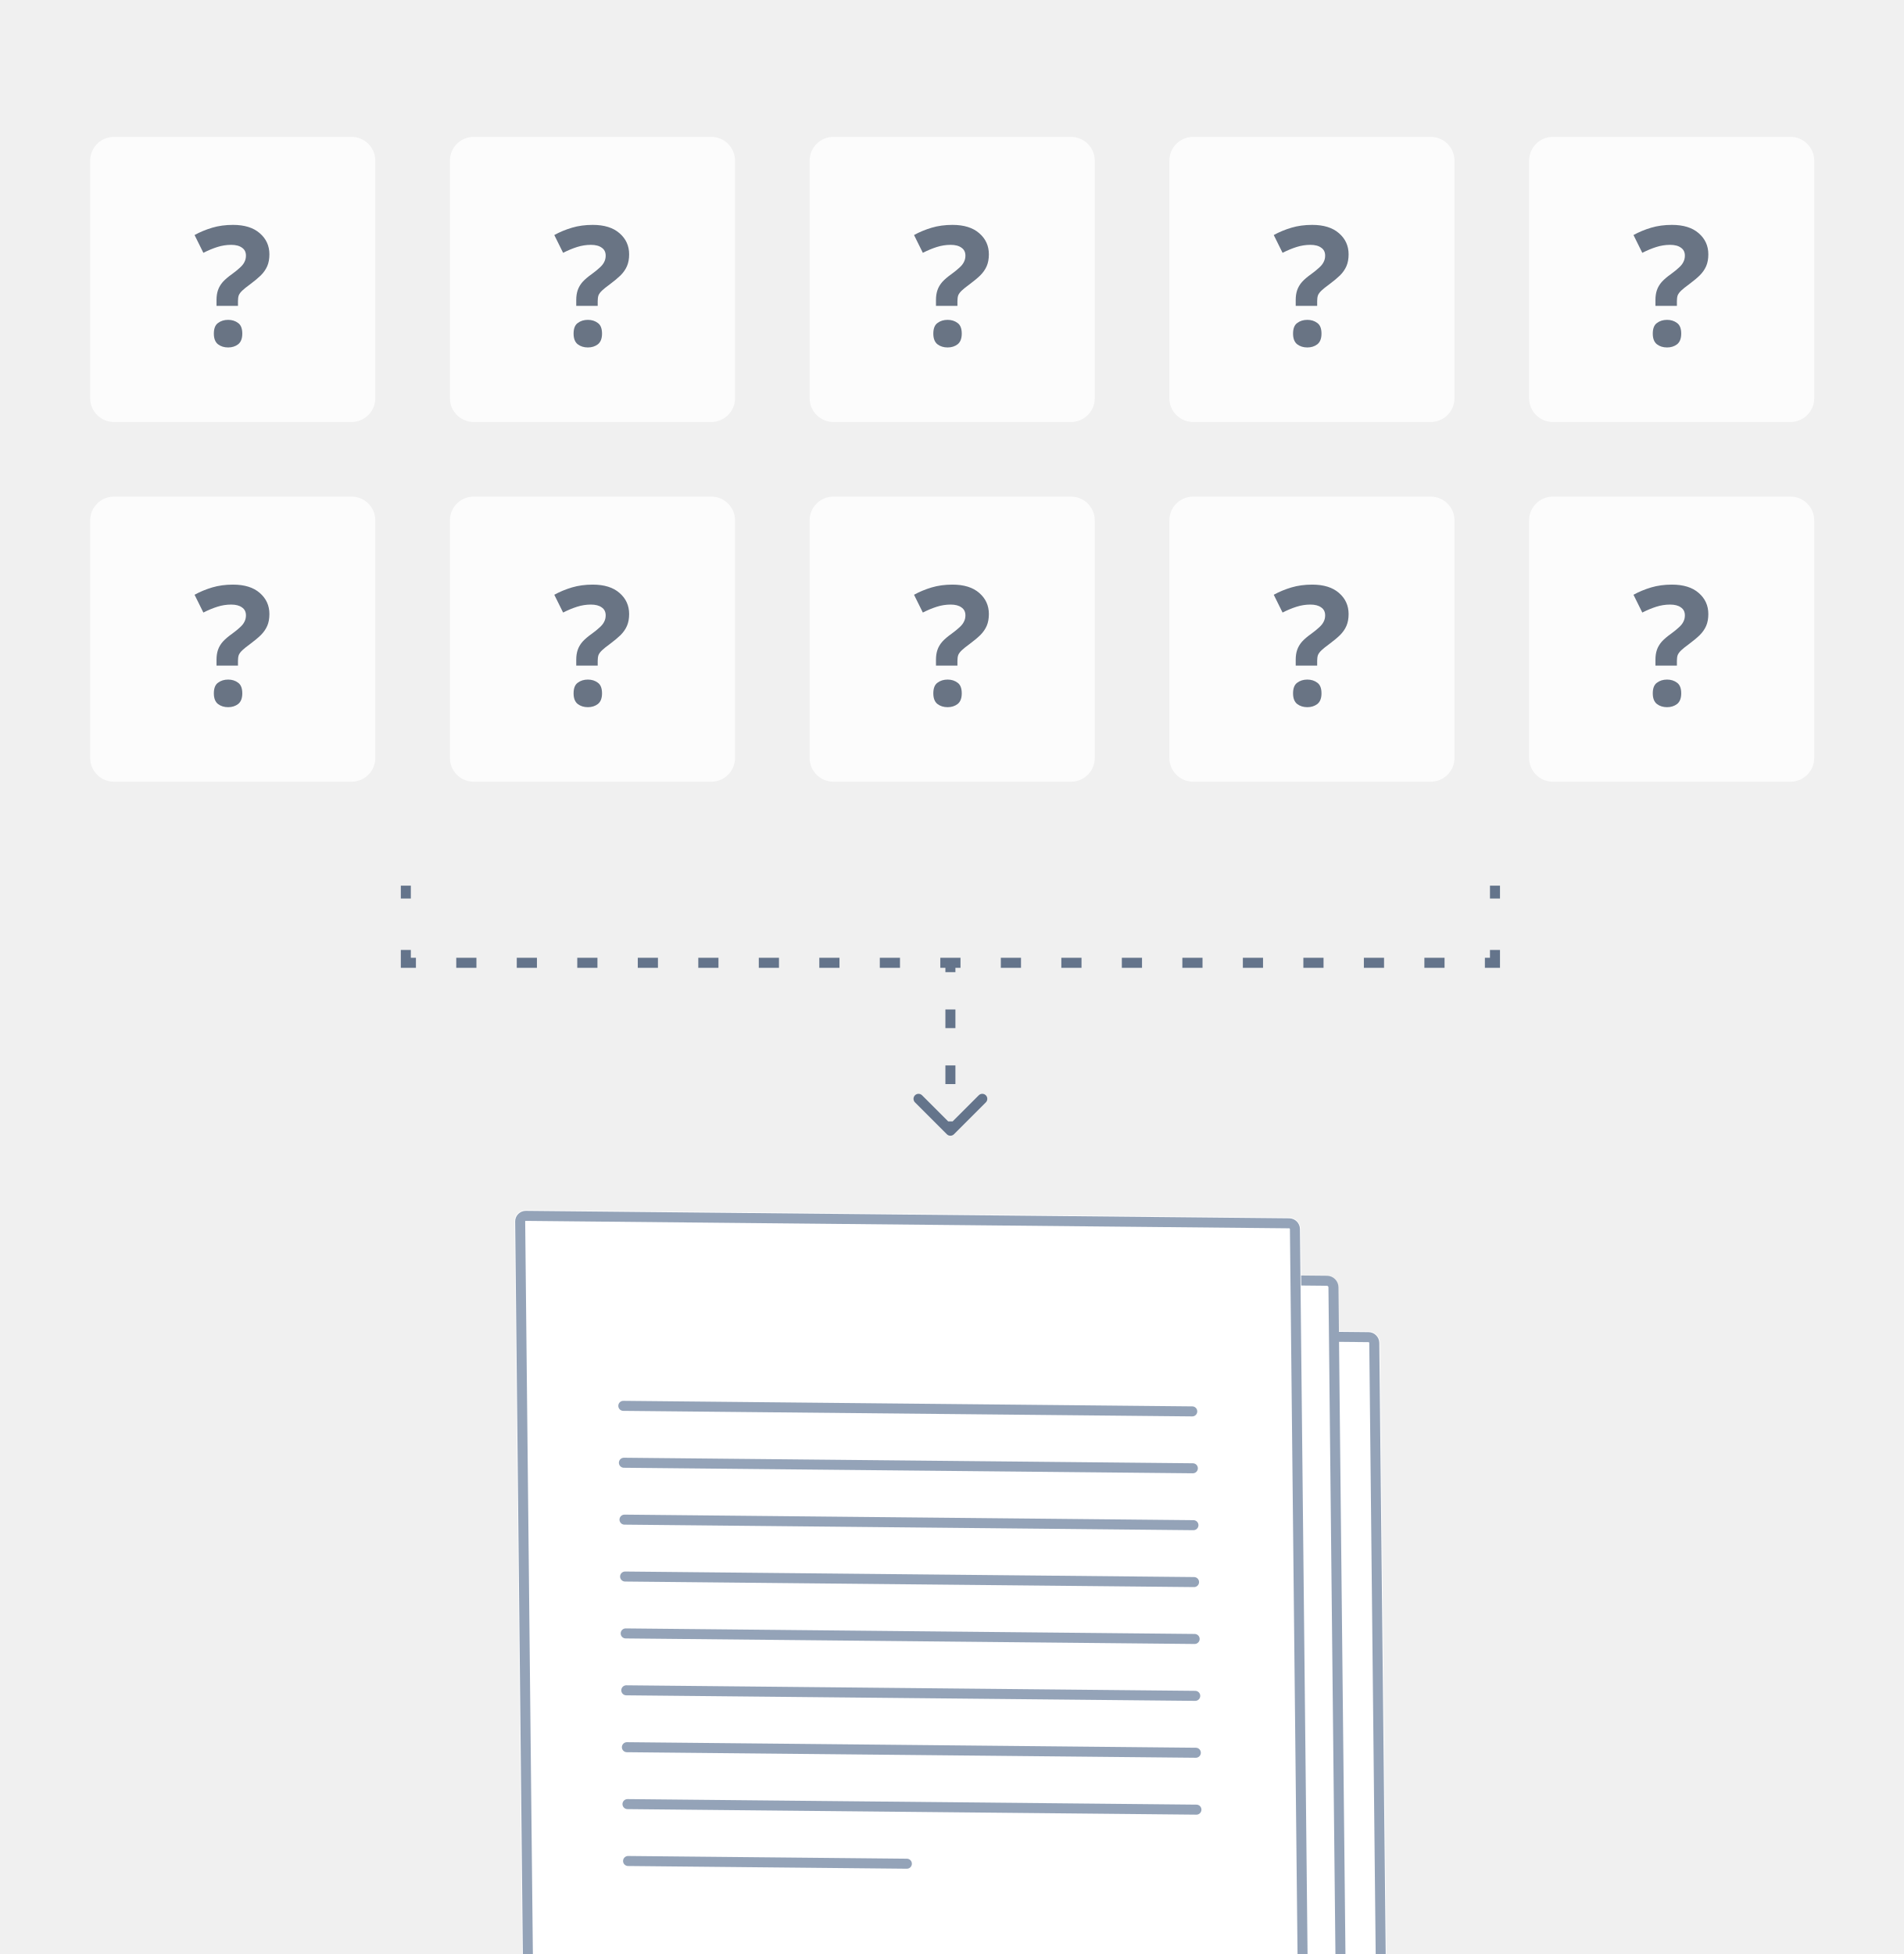
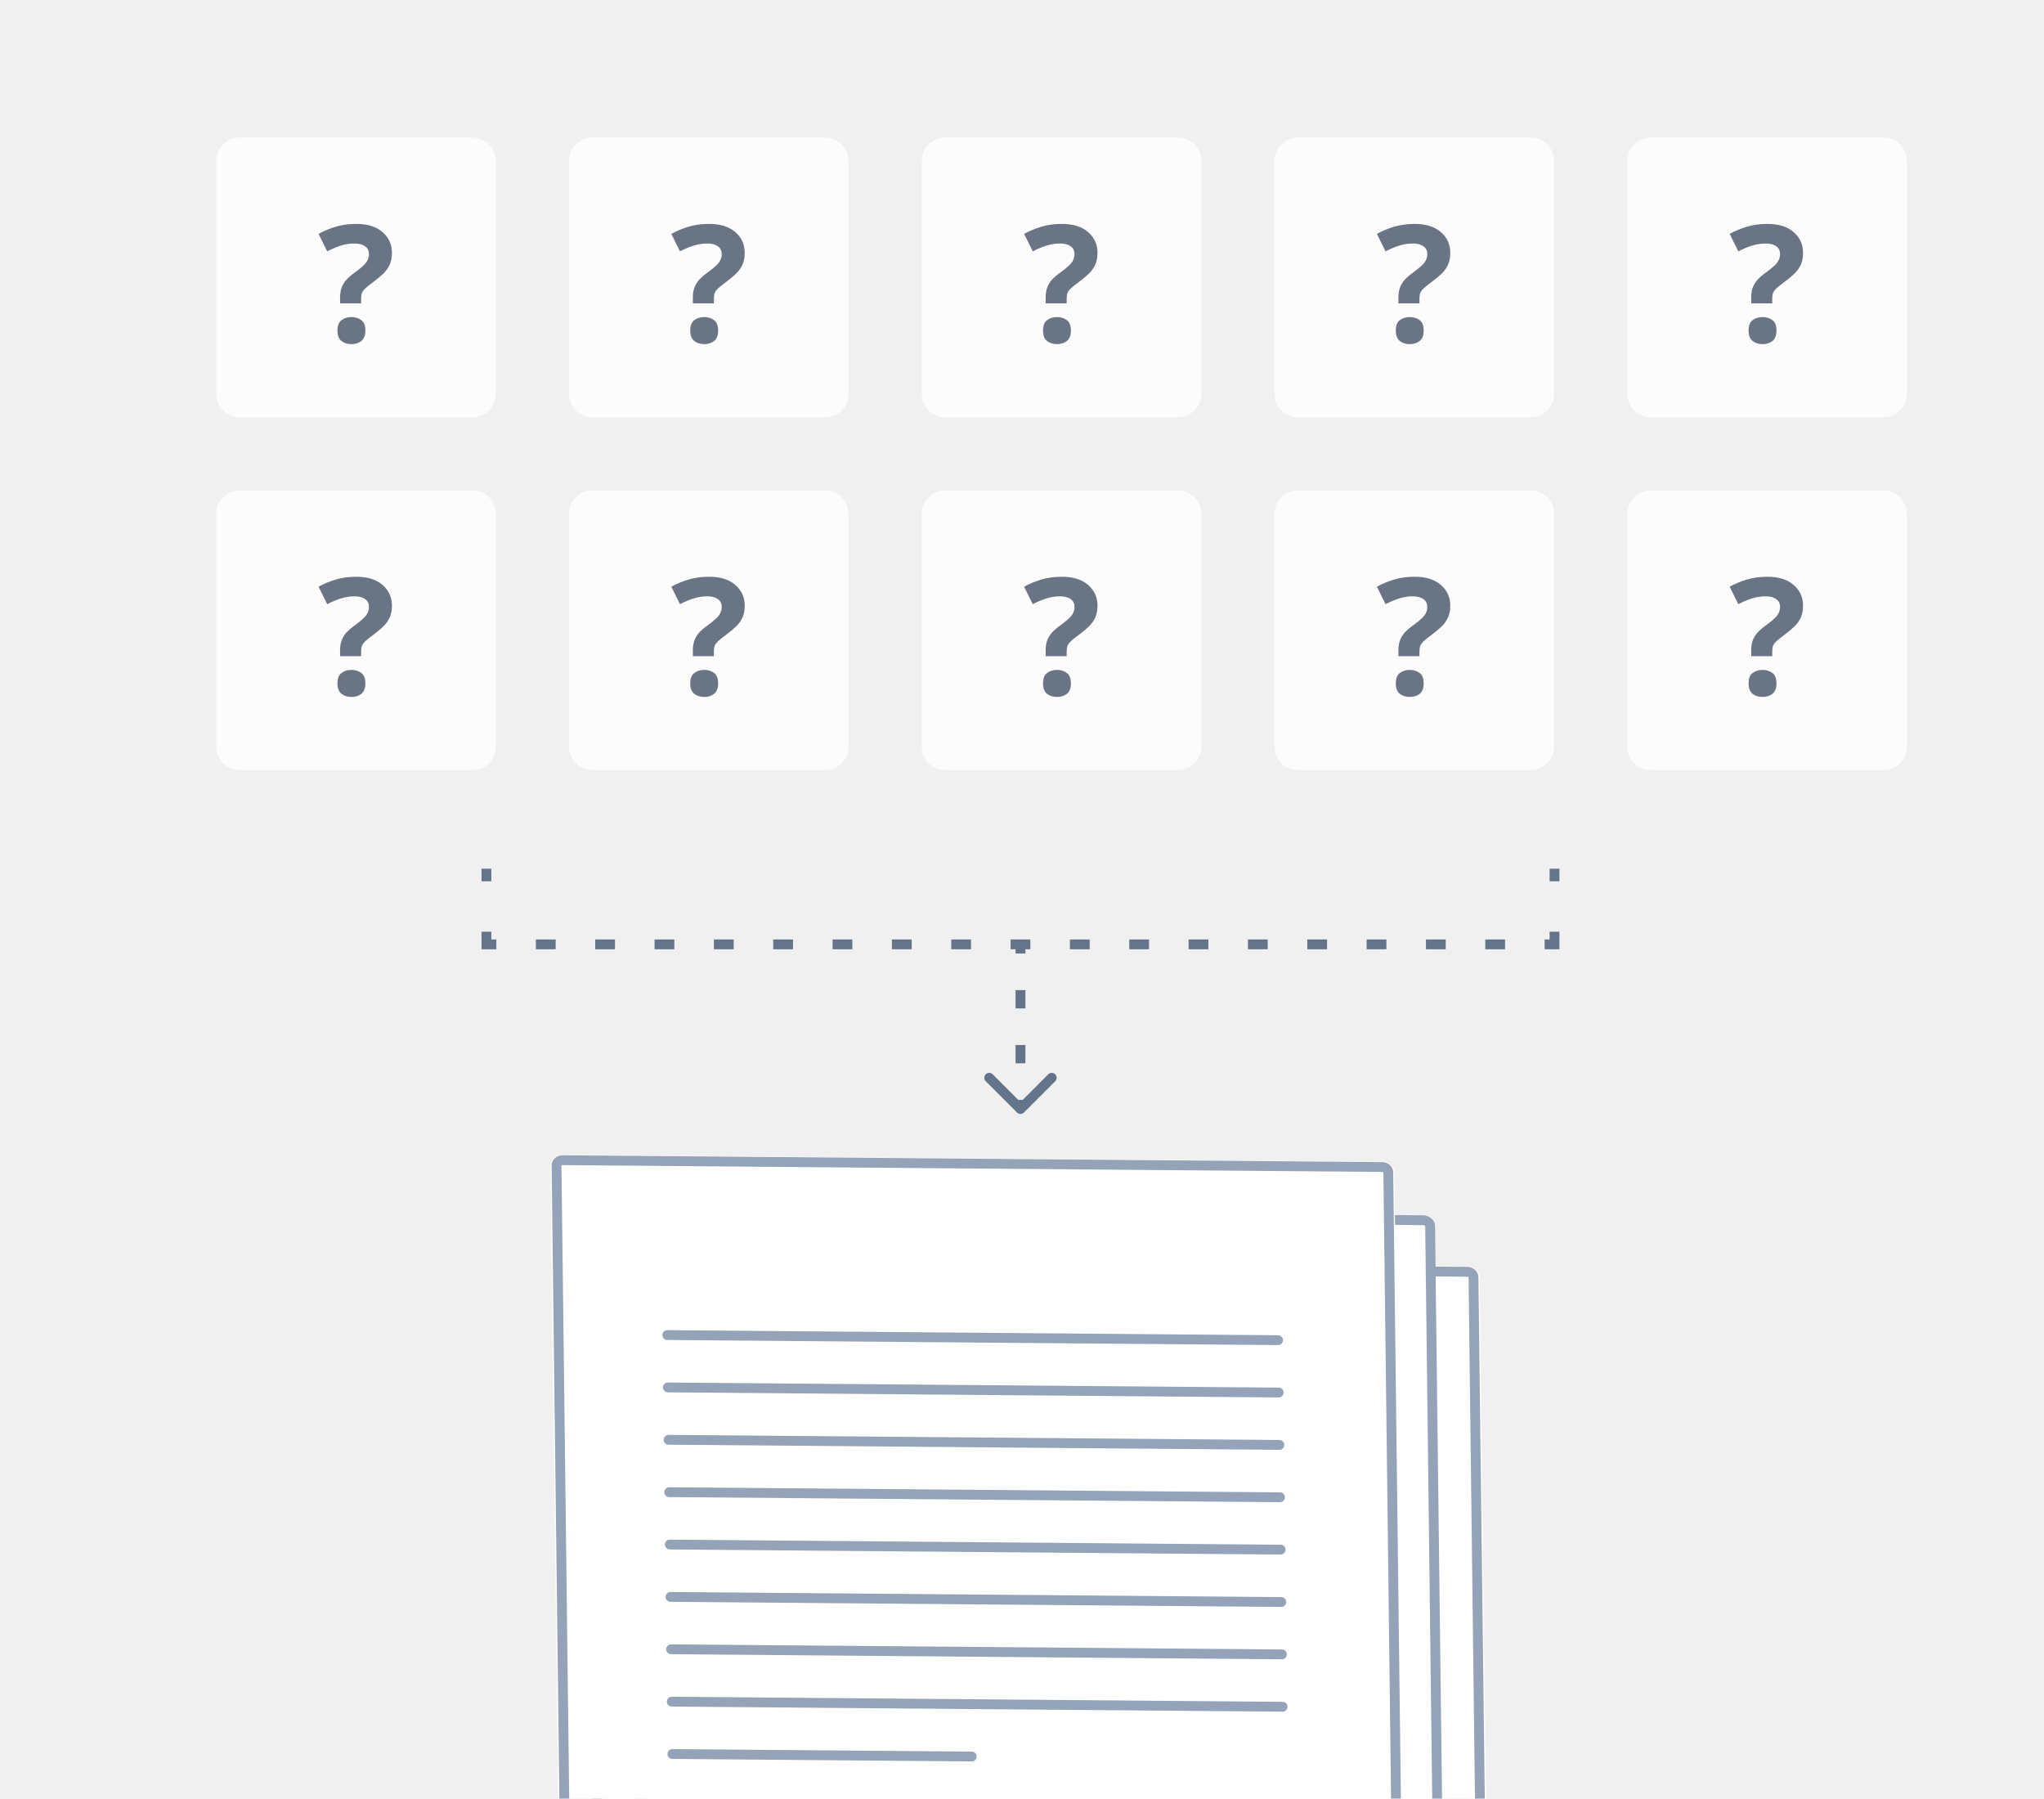
- <svg xmlns="http://www.w3.org/2000/svg" width="380" height="390" viewBox="0 0 380 390" fill="none">
-   <g clip-path="url(#clip0_331_10683)">
-     <path d="M273.123 265.735L119.713 264.241C118.45 264.229 117.437 265.243 117.45 266.506L119.49 460.965C119.503 462.228 120.538 463.262 121.8 463.274L275.211 464.769C276.474 464.781 277.487 463.767 277.473 462.504L275.434 268.044C275.421 266.782 274.386 265.748 273.123 265.735Z" fill="white" />
-     <path d="M273.135 266.878L119.725 265.384C119.093 265.378 118.587 265.885 118.594 266.516L120.633 460.977C120.64 461.608 121.157 462.125 121.788 462.131L275.198 463.625C275.83 463.631 276.336 463.124 276.33 462.493L274.29 268.032C274.284 267.401 273.766 266.884 273.135 266.878Z" stroke="#94A3B8" stroke-width="2" />
-     <path d="M111.43 254.137L264.841 255.631C265.551 255.638 266.133 256.22 266.141 256.931L268.18 451.39C268.188 452.101 267.618 452.671 266.907 452.665L113.497 451.17C112.786 451.163 112.204 450.582 112.197 449.871L110.157 255.411C110.15 254.701 110.72 254.13 111.43 254.137Z" fill="white" stroke="#94A3B8" stroke-width="2" />
-     <path d="M257.295 243.024L104.932 241.54C103.678 241.528 102.672 242.535 102.685 243.789L104.711 436.921C104.724 438.175 105.751 439.202 107.005 439.214L259.368 440.698C260.622 440.711 261.628 439.704 261.615 438.449L259.59 245.317C259.576 244.063 258.549 243.036 257.295 243.024Z" fill="white" />
-     <path d="M124.405 280.595L237.959 281.701" stroke="#94A3B8" stroke-width="2" stroke-linecap="round" />
-     <path d="M124.523 291.95L238.078 293.056" stroke="#94A3B8" stroke-width="2" stroke-linecap="round" />
-     <path d="M124.643 303.305L238.197 304.411" stroke="#94A3B8" stroke-width="2" stroke-linecap="round" />
-     <path d="M124.762 314.661L238.316 315.768" stroke="#94A3B8" stroke-width="2" stroke-linecap="round" />
-     <path d="M124.881 326.016L238.435 327.122" stroke="#94A3B8" stroke-width="2" stroke-linecap="round" />
-     <path d="M125 337.371L238.554 338.477" stroke="#94A3B8" stroke-width="2" stroke-linecap="round" />
-     <path d="M125.12 348.726L238.674 349.832" stroke="#94A3B8" stroke-width="2" stroke-linecap="round" />
-     <path d="M125.239 360.083L238.793 361.189" stroke="#94A3B8" stroke-width="2" stroke-linecap="round" />
-     <path d="M125.357 371.438L180.999 371.979" stroke="#94A3B8" stroke-width="2" stroke-linecap="round" />
-     <path d="M257.307 244.16L104.944 242.676C104.317 242.67 103.814 243.173 103.821 243.8L105.846 436.933C105.853 437.56 106.366 438.073 106.994 438.079L259.356 439.563C259.983 439.569 260.486 439.066 260.48 438.439L258.454 245.306C258.448 244.679 257.934 244.166 257.307 244.16Z" stroke="#94A3B8" stroke-width="2" />
+ <svg xmlns="http://www.w3.org/2000/svg" width="416" height="366" viewBox="0 0 416 366" fill="none">
+   <g clip-path="url(#clip0_101_173)">
+     <path d="M298.611 257.727L130.667 256.325C129.285 256.313 128.176 257.265 128.19 258.45L130.423 440.943C130.437 442.128 131.57 443.098 132.952 443.11L300.896 444.512C302.279 444.524 303.388 443.572 303.373 442.387L301.141 259.894C301.126 258.709 299.993 257.739 298.611 257.727Z" fill="white" />
+     <path d="M298.624 258.799L130.68 257.397C129.989 257.391 129.435 257.867 129.442 258.46L131.675 440.953C131.682 441.546 132.248 442.031 132.939 442.037L300.883 443.439C301.574 443.445 302.129 442.969 302.121 442.376L299.889 259.883C299.881 259.29 299.315 258.805 298.624 258.799Z" stroke="#94A3B8" stroke-width="2" />
+     <path d="M121.601 246.904L289.545 248.306C290.525 248.315 291.056 248.971 291.062 249.465L293.295 431.958C293.301 432.452 292.786 433.1 291.805 433.091L123.862 431.689C122.881 431.681 122.35 431.025 122.344 430.531L120.111 248.038C120.105 247.544 120.62 246.896 121.601 246.904Z" fill="white" stroke="#94A3B8" stroke-width="2" />
+     <path d="M281.283 236.413L114.486 235.021C113.113 235.009 112.012 235.954 112.026 237.131L114.244 418.378C114.258 419.555 115.383 420.519 116.756 420.53L283.553 421.923C284.926 421.934 286.027 420.99 286.013 419.812L283.795 238.565C283.781 237.388 282.656 236.425 281.283 236.413Z" fill="white" />
+     <path d="M135.803 271.673L260.115 272.711" stroke="#94A3B8" stroke-width="2" stroke-linecap="round" />
+     <path d="M135.934 282.329L260.246 283.367" stroke="#94A3B8" stroke-width="2" stroke-linecap="round" />
+     <path d="M136.064 292.985L260.376 294.023" stroke="#94A3B8" stroke-width="2" stroke-linecap="round" />
+     <path d="M136.194 303.642L260.506 304.68" stroke="#94A3B8" stroke-width="2" stroke-linecap="round" />
+     <path d="M136.324 314.299L260.636 315.336" stroke="#94A3B8" stroke-width="2" stroke-linecap="round" />
+     <path d="M136.455 324.955L260.767 325.993" stroke="#94A3B8" stroke-width="2" stroke-linecap="round" />
+     <path d="M136.586 335.611L260.898 336.649" stroke="#94A3B8" stroke-width="2" stroke-linecap="round" />
+     <path d="M136.717 346.268L261.028 347.306" stroke="#94A3B8" stroke-width="2" stroke-linecap="round" />
+     <path d="M136.847 356.924L197.759 357.433" stroke="#94A3B8" stroke-width="2" stroke-linecap="round" />
+     <path d="M281.296 237.479L114.499 236.087C113.813 236.081 113.262 236.553 113.269 237.142L115.487 418.389C115.494 418.977 116.056 419.459 116.743 419.465L283.54 420.858C284.226 420.863 284.777 420.391 284.77 419.802L282.552 238.555C282.545 237.967 281.983 237.485 281.296 237.479Z" stroke="#94A3B8" stroke-width="2" />
    <g opacity="0.8">
-       <rect width="56.904" height="56.904" rx="4.742" transform="matrix(-1 8.74228e-08 8.74228e-08 1 74.9038 27.3206)" fill="white" />
-       <path d="M43.214 59.856C43.214 59.126 43.313 58.473 43.512 57.898C43.712 57.322 44.032 56.78 44.475 56.271C44.94 55.762 45.548 55.242 46.301 54.711C46.965 54.224 47.496 53.792 47.894 53.416C48.314 53.04 48.613 52.664 48.79 52.288C48.989 51.911 49.089 51.491 49.089 51.026C49.089 50.318 48.823 49.787 48.292 49.433C47.783 49.057 47.064 48.869 46.135 48.869C45.205 48.869 44.287 49.013 43.38 49.3C42.472 49.588 41.543 49.975 40.591 50.462L38.832 46.91C39.916 46.313 41.089 45.826 42.351 45.45C43.612 45.074 44.995 44.886 46.5 44.886C48.801 44.886 50.583 45.439 51.844 46.545C53.127 47.652 53.769 49.057 53.769 50.761C53.769 51.668 53.626 52.454 53.338 53.118C53.05 53.782 52.619 54.401 52.043 54.977C51.468 55.53 50.749 56.127 49.886 56.769C49.244 57.234 48.746 57.632 48.392 57.964C48.038 58.296 47.794 58.617 47.662 58.926C47.551 59.236 47.496 59.624 47.496 60.088V61.051L43.214 61.051V59.856ZM42.682 66.594C42.682 65.576 42.959 64.868 43.512 64.47C44.066 64.049 44.741 63.839 45.537 63.839C46.312 63.839 46.976 64.049 47.529 64.47C48.082 64.868 48.359 65.576 48.359 66.594C48.359 67.568 48.082 68.276 47.529 68.719C46.976 69.139 46.312 69.349 45.537 69.349C44.741 69.349 44.066 69.139 43.512 68.719C42.959 68.276 42.682 67.568 42.682 66.594Z" fill="#475569" />
-       <rect width="56.904" height="56.904" rx="4.742" transform="matrix(-1 8.74228e-08 8.74228e-08 1 146.702 27.3206)" fill="white" />
-       <path d="M115.012 59.856C115.012 59.126 115.112 58.473 115.311 57.898C115.51 57.322 115.831 56.78 116.273 56.271C116.738 55.762 117.347 55.242 118.099 54.711C118.763 54.224 119.294 53.792 119.692 53.416C120.113 53.04 120.412 52.664 120.589 52.288C120.788 51.911 120.887 51.491 120.887 51.026C120.887 50.318 120.622 49.787 120.091 49.433C119.582 49.057 118.862 48.869 117.933 48.869C117.004 48.869 116.085 49.013 115.178 49.3C114.271 49.588 113.341 49.975 112.39 50.462L110.63 46.91C111.715 46.313 112.888 45.826 114.149 45.45C115.41 45.074 116.793 44.886 118.298 44.886C120.6 44.886 122.381 45.439 123.642 46.545C124.926 47.652 125.568 49.057 125.568 50.761C125.568 51.668 125.424 52.454 125.136 53.118C124.848 53.782 124.417 54.401 123.842 54.977C123.266 55.53 122.547 56.127 121.684 56.769C121.042 57.234 120.544 57.632 120.19 57.964C119.836 58.296 119.593 58.617 119.46 58.926C119.349 59.236 119.294 59.624 119.294 60.088V61.051L115.012 61.051V59.856ZM114.481 66.594C114.481 65.576 114.757 64.868 115.311 64.47C115.864 64.049 116.539 63.839 117.336 63.839C118.11 63.839 118.774 64.049 119.327 64.47C119.88 64.868 120.157 65.576 120.157 66.594C120.157 67.568 119.88 68.276 119.327 68.719C118.774 69.139 118.11 69.349 117.336 69.349C116.539 69.349 115.864 69.139 115.311 68.719C114.757 68.276 114.481 67.568 114.481 66.594Z" fill="#475569" />
-       <rect width="56.904" height="56.904" rx="4.742" transform="matrix(-1 8.74228e-08 8.74228e-08 1 218.5 27.3206)" fill="white" />
-       <path d="M186.81 59.856C186.81 59.126 186.91 58.473 187.109 57.898C187.308 57.322 187.629 56.78 188.072 56.271C188.536 55.762 189.145 55.242 189.897 54.711C190.561 54.224 191.092 53.792 191.491 53.416C191.911 53.04 192.21 52.664 192.387 52.288C192.586 51.911 192.686 51.491 192.686 51.026C192.686 50.318 192.42 49.787 191.889 49.433C191.38 49.057 190.661 48.869 189.731 48.869C188.802 48.869 187.884 49.013 186.976 49.3C186.069 49.588 185.14 49.975 184.188 50.462L182.429 46.91C183.513 46.313 184.686 45.826 185.947 45.45C187.209 45.074 188.592 44.886 190.097 44.886C192.398 44.886 194.179 45.439 195.441 46.545C196.724 47.652 197.366 49.057 197.366 50.761C197.366 51.668 197.222 52.454 196.934 53.118C196.647 53.782 196.215 54.401 195.64 54.977C195.065 55.53 194.345 56.127 193.482 56.769C192.841 57.234 192.343 57.632 191.989 57.964C191.634 58.296 191.391 58.617 191.258 58.926C191.148 59.236 191.092 59.624 191.092 60.088V61.051L186.81 61.051V59.856ZM186.279 66.594C186.279 65.576 186.556 64.868 187.109 64.47C187.662 64.049 188.337 63.839 189.134 63.839C189.908 63.839 190.572 64.049 191.126 64.47C191.679 64.868 191.955 65.576 191.955 66.594C191.955 67.568 191.679 68.276 191.126 68.719C190.572 69.139 189.908 69.349 189.134 69.349C188.337 69.349 187.662 69.139 187.109 68.719C186.556 68.276 186.279 67.568 186.279 66.594Z" fill="#475569" />
-       <rect width="56.904" height="56.904" rx="4.742" transform="matrix(-1 8.74228e-08 8.74228e-08 1 290.298 27.3206)" fill="white" />
-       <path d="M258.609 59.856C258.609 59.126 258.708 58.473 258.907 57.898C259.107 57.322 259.427 56.78 259.87 56.271C260.335 55.762 260.943 55.242 261.696 54.711C262.36 54.224 262.891 53.792 263.289 53.416C263.709 53.04 264.008 52.664 264.185 52.288C264.384 51.911 264.484 51.491 264.484 51.026C264.484 50.318 264.218 49.787 263.687 49.433C263.178 49.057 262.459 48.869 261.53 48.869C260.6 48.869 259.682 49.013 258.775 49.3C257.867 49.588 256.938 49.975 255.986 50.462L254.227 46.91C255.311 46.313 256.484 45.826 257.746 45.45C259.007 45.074 260.39 44.886 261.895 44.886C264.196 44.886 265.978 45.439 267.239 46.545C268.523 47.652 269.164 49.057 269.164 50.761C269.164 51.668 269.02 52.454 268.733 53.118C268.445 53.782 268.014 54.401 267.438 54.977C266.863 55.53 266.144 56.127 265.281 56.769C264.639 57.234 264.141 57.632 263.787 57.964C263.433 58.296 263.189 58.617 263.057 58.926C262.946 59.236 262.891 59.624 262.891 60.088V61.051L258.609 61.051V59.856ZM258.078 66.594C258.078 65.576 258.354 64.868 258.907 64.47C259.461 64.049 260.136 63.839 260.932 63.839C261.707 63.839 262.371 64.049 262.924 64.47C263.477 64.868 263.754 65.576 263.754 66.594C263.754 67.568 263.477 68.276 262.924 68.719C262.371 69.139 261.707 69.349 260.932 69.349C260.136 69.349 259.461 69.139 258.907 68.719C258.354 68.276 258.078 67.568 258.078 66.594Z" fill="#475569" />
-       <rect width="56.904" height="56.904" rx="4.742" transform="matrix(-1 8.74228e-08 8.74228e-08 1 362.097 27.3206)" fill="white" />
-       <path d="M330.407 59.856C330.407 59.126 330.506 58.473 330.705 57.898C330.904 57.322 331.225 56.78 331.668 56.271C332.133 55.762 332.741 55.242 333.494 54.711C334.157 54.224 334.689 53.792 335.087 53.416C335.507 53.04 335.806 52.664 335.983 52.288C336.182 51.911 336.282 51.491 336.282 51.026C336.282 50.318 336.016 49.787 335.485 49.433C334.976 49.057 334.257 48.869 333.328 48.869C332.398 48.869 331.48 49.013 330.572 49.3C329.665 49.588 328.736 49.975 327.784 50.462L326.025 46.91C327.109 46.313 328.282 45.826 329.543 45.45C330.805 45.074 332.188 44.886 333.693 44.886C335.994 44.886 337.776 45.439 339.037 46.545C340.32 47.652 340.962 49.057 340.962 50.761C340.962 51.668 340.818 52.454 340.531 53.118C340.243 53.782 339.811 54.401 339.236 54.977C338.661 55.53 337.942 56.127 337.078 56.769C336.437 57.234 335.939 57.632 335.585 57.964C335.231 58.296 334.987 58.617 334.854 58.926C334.744 59.236 334.689 59.624 334.689 60.088V61.051L330.407 61.051V59.856ZM329.875 66.594C329.875 65.576 330.152 64.868 330.705 64.47C331.258 64.049 331.933 63.839 332.73 63.839C333.505 63.839 334.168 64.049 334.722 64.47C335.275 64.868 335.552 65.576 335.552 66.594C335.552 67.568 335.275 68.276 334.722 68.719C334.168 69.139 333.505 69.349 332.73 69.349C331.933 69.349 331.258 69.139 330.705 68.719C330.152 68.276 329.875 67.568 329.875 66.594Z" fill="#475569" />
-       <rect width="56.904" height="56.904" rx="4.742" transform="matrix(-1 8.74228e-08 8.74228e-08 1 74.9038 99.1188)" fill="white" />
-       <path d="M43.214 131.654C43.214 130.924 43.313 130.271 43.512 129.696C43.712 129.12 44.032 128.578 44.475 128.069C44.94 127.56 45.548 127.04 46.301 126.509C46.965 126.022 47.496 125.591 47.894 125.215C48.314 124.838 48.613 124.462 48.79 124.086C48.989 123.71 49.089 123.289 49.089 122.825C49.089 122.116 48.823 121.585 48.292 121.231C47.783 120.855 47.064 120.667 46.135 120.667C45.205 120.667 44.287 120.811 43.38 121.099C42.472 121.386 41.543 121.773 40.591 122.26L38.832 118.709C39.916 118.111 41.089 117.624 42.351 117.248C43.612 116.872 44.995 116.684 46.5 116.684C48.801 116.684 50.583 117.237 51.844 118.343C53.127 119.45 53.769 120.855 53.769 122.559C53.769 123.466 53.626 124.252 53.338 124.916C53.05 125.58 52.619 126.199 52.043 126.775C51.468 127.328 50.749 127.925 49.886 128.567C49.244 129.032 48.746 129.43 48.392 129.762C48.038 130.094 47.794 130.415 47.662 130.725C47.551 131.035 47.496 131.422 47.496 131.887V132.849L43.214 132.849V131.654ZM42.682 138.393C42.682 137.375 42.959 136.666 43.512 136.268C44.066 135.848 44.741 135.637 45.537 135.637C46.312 135.637 46.976 135.848 47.529 136.268C48.082 136.666 48.359 137.375 48.359 138.393C48.359 139.366 48.082 140.074 47.529 140.517C46.976 140.937 46.312 141.148 45.537 141.148C44.741 141.148 44.066 140.937 43.512 140.517C42.959 140.074 42.682 139.366 42.682 138.393Z" fill="#475569" />
-       <rect width="56.904" height="56.904" rx="4.742" transform="matrix(-1 8.74228e-08 8.74228e-08 1 146.702 99.1188)" fill="white" />
-       <path d="M115.012 131.654C115.012 130.924 115.112 130.271 115.311 129.696C115.51 129.12 115.831 128.578 116.273 128.069C116.738 127.56 117.347 127.04 118.099 126.509C118.763 126.022 119.294 125.591 119.692 125.215C120.113 124.838 120.412 124.462 120.589 124.086C120.788 123.71 120.887 123.289 120.887 122.825C120.887 122.116 120.622 121.585 120.091 121.231C119.582 120.855 118.862 120.667 117.933 120.667C117.004 120.667 116.085 120.811 115.178 121.099C114.271 121.386 113.341 121.773 112.39 122.26L110.63 118.709C111.715 118.111 112.888 117.624 114.149 117.248C115.41 116.872 116.793 116.684 118.298 116.684C120.6 116.684 122.381 117.237 123.642 118.343C124.926 119.45 125.568 120.855 125.568 122.559C125.568 123.466 125.424 124.252 125.136 124.916C124.848 125.58 124.417 126.199 123.842 126.775C123.266 127.328 122.547 127.925 121.684 128.567C121.042 129.032 120.544 129.43 120.19 129.762C119.836 130.094 119.593 130.415 119.46 130.725C119.349 131.035 119.294 131.422 119.294 131.887V132.849L115.012 132.849V131.654ZM114.481 138.393C114.481 137.375 114.757 136.666 115.311 136.268C115.864 135.848 116.539 135.637 117.336 135.637C118.11 135.637 118.774 135.848 119.327 136.268C119.88 136.666 120.157 137.375 120.157 138.393C120.157 139.366 119.88 140.074 119.327 140.517C118.774 140.937 118.11 141.148 117.336 141.148C116.539 141.148 115.864 140.937 115.311 140.517C114.757 140.074 114.481 139.366 114.481 138.393Z" fill="#475569" />
-       <rect width="56.904" height="56.904" rx="4.742" transform="matrix(-1 8.74228e-08 8.74228e-08 1 218.5 99.1188)" fill="white" />
-       <path d="M186.81 131.654C186.81 130.924 186.91 130.271 187.109 129.696C187.308 129.12 187.629 128.578 188.072 128.069C188.536 127.56 189.145 127.04 189.897 126.509C190.561 126.022 191.092 125.591 191.491 125.215C191.911 124.838 192.21 124.462 192.387 124.086C192.586 123.71 192.686 123.289 192.686 122.825C192.686 122.116 192.42 121.585 191.889 121.231C191.38 120.855 190.661 120.667 189.731 120.667C188.802 120.667 187.884 120.811 186.976 121.099C186.069 121.386 185.14 121.773 184.188 122.26L182.429 118.709C183.513 118.111 184.686 117.624 185.947 117.248C187.209 116.872 188.592 116.684 190.097 116.684C192.398 116.684 194.179 117.237 195.441 118.343C196.724 119.45 197.366 120.855 197.366 122.559C197.366 123.466 197.222 124.252 196.934 124.916C196.647 125.58 196.215 126.199 195.64 126.775C195.065 127.328 194.345 127.925 193.482 128.567C192.841 129.032 192.343 129.43 191.989 129.762C191.634 130.094 191.391 130.415 191.258 130.725C191.148 131.035 191.092 131.422 191.092 131.887V132.849L186.81 132.849V131.654ZM186.279 138.393C186.279 137.375 186.556 136.666 187.109 136.268C187.662 135.848 188.337 135.637 189.134 135.637C189.908 135.637 190.572 135.848 191.126 136.268C191.679 136.666 191.955 137.375 191.955 138.393C191.955 139.366 191.679 140.074 191.126 140.517C190.572 140.937 189.908 141.148 189.134 141.148C188.337 141.148 187.662 140.937 187.109 140.517C186.556 140.074 186.279 139.366 186.279 138.393Z" fill="#475569" />
-       <rect width="56.904" height="56.904" rx="4.742" transform="matrix(-1 8.74228e-08 8.74228e-08 1 290.298 99.1188)" fill="white" />
-       <path d="M258.609 131.654C258.609 130.924 258.708 130.271 258.907 129.696C259.107 129.12 259.427 128.578 259.87 128.069C260.335 127.56 260.943 127.04 261.696 126.509C262.36 126.022 262.891 125.591 263.289 125.215C263.709 124.838 264.008 124.462 264.185 124.086C264.384 123.71 264.484 123.289 264.484 122.825C264.484 122.116 264.218 121.585 263.687 121.231C263.178 120.855 262.459 120.667 261.53 120.667C260.6 120.667 259.682 120.811 258.775 121.099C257.867 121.386 256.938 121.773 255.986 122.26L254.227 118.709C255.311 118.111 256.484 117.624 257.746 117.248C259.007 116.872 260.39 116.684 261.895 116.684C264.196 116.684 265.978 117.237 267.239 118.343C268.523 119.45 269.164 120.855 269.164 122.559C269.164 123.466 269.02 124.252 268.733 124.916C268.445 125.58 268.014 126.199 267.438 126.775C266.863 127.328 266.144 127.925 265.281 128.567C264.639 129.032 264.141 129.43 263.787 129.762C263.433 130.094 263.189 130.415 263.057 130.725C262.946 131.035 262.891 131.422 262.891 131.887V132.849L258.609 132.849V131.654ZM258.078 138.393C258.078 137.375 258.354 136.666 258.907 136.268C259.461 135.848 260.136 135.637 260.932 135.637C261.707 135.637 262.371 135.848 262.924 136.268C263.477 136.666 263.754 137.375 263.754 138.393C263.754 139.366 263.477 140.074 262.924 140.517C262.371 140.937 261.707 141.148 260.932 141.148C260.136 141.148 259.461 140.937 258.907 140.517C258.354 140.074 258.078 139.366 258.078 138.393Z" fill="#475569" />
-       <rect width="56.904" height="56.904" rx="4.742" transform="matrix(-1 8.74228e-08 8.74228e-08 1 362.097 99.1188)" fill="white" />
-       <path d="M330.407 131.654C330.407 130.924 330.506 130.271 330.705 129.696C330.904 129.12 331.225 128.578 331.668 128.069C332.133 127.56 332.741 127.04 333.494 126.509C334.157 126.022 334.689 125.591 335.087 125.215C335.507 124.838 335.806 124.462 335.983 124.086C336.182 123.71 336.282 123.289 336.282 122.825C336.282 122.116 336.016 121.585 335.485 121.231C334.976 120.855 334.257 120.667 333.328 120.667C332.398 120.667 331.48 120.811 330.572 121.099C329.665 121.386 328.736 121.773 327.784 122.26L326.025 118.709C327.109 118.111 328.282 117.624 329.543 117.248C330.805 116.872 332.188 116.684 333.693 116.684C335.994 116.684 337.776 117.237 339.037 118.343C340.32 119.45 340.962 120.855 340.962 122.559C340.962 123.466 340.818 124.252 340.531 124.916C340.243 125.58 339.811 126.199 339.236 126.775C338.661 127.328 337.942 127.925 337.078 128.567C336.437 129.032 335.939 129.43 335.585 129.762C335.231 130.094 334.987 130.415 334.854 130.725C334.744 131.035 334.689 131.422 334.689 131.887V132.849L330.407 132.849V131.654ZM329.875 138.393C329.875 137.375 330.152 136.666 330.705 136.268C331.258 135.848 331.933 135.637 332.73 135.637C333.505 135.637 334.168 135.848 334.722 136.268C335.275 136.666 335.552 137.375 335.552 138.393C335.552 139.366 335.275 140.074 334.722 140.517C334.168 140.937 333.505 141.148 332.73 141.148C331.933 141.148 331.258 140.937 330.705 140.517C330.152 140.074 329.875 139.366 329.875 138.393Z" fill="#475569" />
+       <rect width="56.904" height="56.904" rx="4.742" transform="matrix(-1 8.74228e-08 8.74228e-08 1 100.904 28)" fill="white" />
+       <path d="M69.214 60.535C69.214 59.805 69.314 59.152 69.513 58.577C69.712 58.002 70.033 57.459 70.475 56.95C70.94 56.441 71.549 55.922 72.301 55.39C72.965 54.904 73.496 54.472 73.894 54.096C74.315 53.72 74.613 53.343 74.79 52.967C74.99 52.591 75.089 52.171 75.089 51.706C75.089 50.998 74.824 50.467 74.293 50.112C73.784 49.736 73.064 49.548 72.135 49.548C71.206 49.548 70.287 49.692 69.38 49.98C68.472 50.267 67.543 50.655 66.592 51.142L64.832 47.59C65.917 46.992 67.09 46.505 68.351 46.129C69.612 45.753 70.995 45.565 72.5 45.565C74.802 45.565 76.583 46.118 77.844 47.225C79.128 48.331 79.769 49.736 79.769 51.44C79.769 52.348 79.626 53.133 79.338 53.797C79.05 54.461 78.619 55.081 78.043 55.656C77.468 56.209 76.749 56.807 75.886 57.448C75.244 57.913 74.746 58.311 74.392 58.643C74.038 58.975 73.795 59.296 73.662 59.606C73.551 59.916 73.496 60.303 73.496 60.768V61.73L69.214 61.73V60.535ZM68.683 67.274C68.683 66.256 68.959 65.548 69.513 65.149C70.066 64.729 70.741 64.519 71.537 64.519C72.312 64.519 72.976 64.729 73.529 65.149C74.082 65.548 74.359 66.256 74.359 67.274C74.359 68.248 74.082 68.956 73.529 69.398C72.976 69.819 72.312 70.029 71.537 70.029C70.741 70.029 70.066 69.819 69.513 69.398C68.959 68.956 68.683 68.248 68.683 67.274Z" fill="#475569" />
+       <rect width="56.904" height="56.904" rx="4.742" transform="matrix(-1 8.74228e-08 8.74228e-08 1 172.702 28)" fill="white" />
+       <path d="M141.012 60.535C141.012 59.805 141.111 59.152 141.31 58.577C141.51 58.002 141.831 57.459 142.273 56.95C142.738 56.441 143.346 55.922 144.099 55.39C144.763 54.904 145.294 54.472 145.692 54.096C146.113 53.72 146.411 53.343 146.588 52.967C146.787 52.591 146.887 52.171 146.887 51.706C146.887 50.998 146.621 50.467 146.09 50.112C145.581 49.736 144.862 49.548 143.933 49.548C143.003 49.548 142.085 49.692 141.178 49.98C140.27 50.267 139.341 50.655 138.389 51.142L136.63 47.59C137.714 46.992 138.887 46.505 140.149 46.129C141.41 45.753 142.793 45.565 144.298 45.565C146.599 45.565 148.381 46.118 149.642 47.225C150.926 48.331 151.567 49.736 151.567 51.44C151.567 52.348 151.424 53.133 151.136 53.797C150.848 54.461 150.417 55.081 149.841 55.656C149.266 56.209 148.547 56.807 147.684 57.448C147.042 57.913 146.544 58.311 146.19 58.643C145.836 58.975 145.592 59.296 145.46 59.606C145.349 59.916 145.294 60.303 145.294 60.768V61.73L141.012 61.73V60.535ZM140.481 67.274C140.481 66.256 140.757 65.548 141.31 65.149C141.864 64.729 142.539 64.519 143.335 64.519C144.11 64.519 144.774 64.729 145.327 65.149C145.88 65.548 146.157 66.256 146.157 67.274C146.157 68.248 145.88 68.956 145.327 69.398C144.774 69.819 144.11 70.029 143.335 70.029C142.539 70.029 141.864 69.819 141.31 69.398C140.757 68.956 140.481 68.248 140.481 67.274Z" fill="#475569" />
+       <rect width="56.904" height="56.904" rx="4.742" transform="matrix(-1 8.74228e-08 8.74228e-08 1 244.5 28)" fill="white" />
+       <path d="M212.811 60.535C212.811 59.805 212.91 59.152 213.109 58.577C213.308 58.002 213.629 57.459 214.072 56.95C214.537 56.441 215.145 55.922 215.898 55.39C216.561 54.904 217.093 54.472 217.491 54.096C217.911 53.72 218.21 53.343 218.387 52.967C218.586 52.591 218.686 52.171 218.686 51.706C218.686 50.998 218.42 50.467 217.889 50.112C217.38 49.736 216.661 49.548 215.732 49.548C214.802 49.548 213.884 49.692 212.977 49.98C212.069 50.267 211.14 50.655 210.188 51.142L208.429 47.59C209.513 46.992 210.686 46.505 211.948 46.129C213.209 45.753 214.592 45.565 216.097 45.565C218.398 45.565 220.18 46.118 221.441 47.225C222.724 48.331 223.366 49.736 223.366 51.44C223.366 52.348 223.222 53.133 222.935 53.797C222.647 54.461 222.216 55.081 221.64 55.656C221.065 56.209 220.346 56.807 219.483 57.448C218.841 57.913 218.343 58.311 217.989 58.643C217.635 58.975 217.391 59.296 217.259 59.606C217.148 59.916 217.093 60.303 217.093 60.768V61.73L212.811 61.73V60.535ZM212.279 67.274C212.279 66.256 212.556 65.548 213.109 65.149C213.663 64.729 214.337 64.519 215.134 64.519C215.909 64.519 216.573 64.729 217.126 65.149C217.679 65.548 217.956 66.256 217.956 67.274C217.956 68.248 217.679 68.956 217.126 69.398C216.573 69.819 215.909 70.029 215.134 70.029C214.337 70.029 213.663 69.819 213.109 69.398C212.556 68.956 212.279 68.248 212.279 67.274Z" fill="#475569" />
+       <rect width="56.904" height="56.904" rx="4.742" transform="matrix(-1 8.74228e-08 8.74228e-08 1 316.298 28)" fill="white" />
+       <path d="M284.608 60.535C284.608 59.805 284.708 59.152 284.907 58.577C285.106 58.002 285.427 57.459 285.87 56.95C286.334 56.441 286.943 55.922 287.695 55.39C288.359 54.904 288.89 54.472 289.289 54.096C289.709 53.72 290.008 53.343 290.185 52.967C290.384 52.591 290.484 52.171 290.484 51.706C290.484 50.998 290.218 50.467 289.687 50.112C289.178 49.736 288.459 49.548 287.529 49.548C286.6 49.548 285.682 49.692 284.774 49.98C283.867 50.267 282.938 50.655 281.986 51.142L280.227 47.59C281.311 46.992 282.484 46.505 283.745 46.129C285.007 45.753 286.39 45.565 287.895 45.565C290.196 45.565 291.977 46.118 293.239 47.225C294.522 48.331 295.164 49.736 295.164 51.44C295.164 52.348 295.02 53.133 294.733 53.797C294.445 54.461 294.013 55.081 293.438 55.656C292.863 56.209 292.143 56.807 291.28 57.448C290.639 57.913 290.141 58.311 289.787 58.643C289.433 58.975 289.189 59.296 289.056 59.606C288.946 59.916 288.89 60.303 288.89 60.768V61.73L284.608 61.73V60.535ZM284.077 67.274C284.077 66.256 284.354 65.548 284.907 65.149C285.46 64.729 286.135 64.519 286.932 64.519C287.707 64.519 288.37 64.729 288.924 65.149C289.477 65.548 289.753 66.256 289.753 67.274C289.753 68.248 289.477 68.956 288.924 69.398C288.37 69.819 287.707 70.029 286.932 70.029C286.135 70.029 285.46 69.819 284.907 69.398C284.354 68.956 284.077 68.248 284.077 67.274Z" fill="#475569" />
+       <rect width="56.904" height="56.904" rx="4.742" transform="matrix(-1 8.74228e-08 8.74228e-08 1 388.097 28)" fill="white" />
+       <path d="M356.407 60.535C356.407 59.805 356.506 59.152 356.705 58.577C356.905 58.002 357.226 57.459 357.668 56.95C358.133 56.441 358.741 55.922 359.494 55.39C360.158 54.904 360.689 54.472 361.087 54.096C361.508 53.72 361.806 53.343 361.983 52.967C362.182 52.591 362.282 52.171 362.282 51.706C362.282 50.998 362.017 50.467 361.485 50.112C360.976 49.736 360.257 49.548 359.328 49.548C358.398 49.548 357.48 49.692 356.573 49.98C355.665 50.267 354.736 50.655 353.784 51.142L352.025 47.59C353.109 46.992 354.282 46.505 355.544 46.129C356.805 45.753 358.188 45.565 359.693 45.565C361.994 45.565 363.776 46.118 365.037 47.225C366.321 48.331 366.962 49.736 366.962 51.44C366.962 52.348 366.819 53.133 366.531 53.797C366.243 54.461 365.812 55.081 365.236 55.656C364.661 56.209 363.942 56.807 363.079 57.448C362.437 57.913 361.939 58.311 361.585 58.643C361.231 58.975 360.988 59.296 360.855 59.606C360.744 59.916 360.689 60.303 360.689 60.768V61.73L356.407 61.73V60.535ZM355.876 67.274C355.876 66.256 356.152 65.548 356.705 65.149C357.259 64.729 357.934 64.519 358.73 64.519C359.505 64.519 360.169 64.729 360.722 65.149C361.275 65.548 361.552 66.256 361.552 67.274C361.552 68.248 361.275 68.956 360.722 69.398C360.169 69.819 359.505 70.029 358.73 70.029C357.934 70.029 357.259 69.819 356.705 69.398C356.152 68.956 355.876 68.248 355.876 67.274Z" fill="#475569" />
+       <rect width="56.904" height="56.904" rx="4.742" transform="matrix(-1 8.74228e-08 8.74228e-08 1 100.904 99.7982)" fill="white" />
+       <path d="M69.214 132.334C69.214 131.603 69.314 130.951 69.513 130.375C69.712 129.8 70.033 129.258 70.475 128.749C70.94 128.24 71.549 127.72 72.301 127.189C72.965 126.702 73.496 126.27 73.894 125.894C74.315 125.518 74.613 125.142 74.79 124.765C74.99 124.389 75.089 123.969 75.089 123.504C75.089 122.796 74.824 122.265 74.293 121.911C73.784 121.535 73.064 121.346 72.135 121.346C71.206 121.346 70.287 121.49 69.38 121.778C68.472 122.066 67.543 122.453 66.592 122.94L64.832 119.388C65.917 118.791 67.09 118.304 68.351 117.927C69.612 117.551 70.995 117.363 72.5 117.363C74.802 117.363 76.583 117.916 77.844 119.023C79.128 120.129 79.769 121.535 79.769 123.238C79.769 124.146 79.626 124.931 79.338 125.595C79.05 126.259 78.619 126.879 78.043 127.454C77.468 128.007 76.749 128.605 75.886 129.247C75.244 129.711 74.746 130.11 74.392 130.442C74.038 130.774 73.795 131.094 73.662 131.404C73.551 131.714 73.496 132.101 73.496 132.566V133.529L69.214 133.529V132.334ZM68.683 139.072C68.683 138.054 68.959 137.346 69.513 136.948C70.066 136.527 70.741 136.317 71.537 136.317C72.312 136.317 72.976 136.527 73.529 136.948C74.082 137.346 74.359 138.054 74.359 139.072C74.359 140.046 74.082 140.754 73.529 141.196C72.976 141.617 72.312 141.827 71.537 141.827C70.741 141.827 70.066 141.617 69.513 141.196C68.959 140.754 68.683 140.046 68.683 139.072Z" fill="#475569" />
+       <rect width="56.904" height="56.904" rx="4.742" transform="matrix(-1 8.74228e-08 8.74228e-08 1 172.702 99.7982)" fill="white" />
+       <path d="M141.012 132.334C141.012 131.603 141.111 130.951 141.31 130.375C141.51 129.8 141.831 129.258 142.273 128.749C142.738 128.24 143.346 127.72 144.099 127.189C144.763 126.702 145.294 126.27 145.692 125.894C146.113 125.518 146.411 125.142 146.588 124.765C146.787 124.389 146.887 123.969 146.887 123.504C146.887 122.796 146.621 122.265 146.09 121.911C145.581 121.535 144.862 121.346 143.933 121.346C143.003 121.346 142.085 121.49 141.178 121.778C140.27 122.066 139.341 122.453 138.389 122.94L136.63 119.388C137.714 118.791 138.887 118.304 140.149 117.927C141.41 117.551 142.793 117.363 144.298 117.363C146.599 117.363 148.381 117.916 149.642 119.023C150.926 120.129 151.567 121.535 151.567 123.238C151.567 124.146 151.424 124.931 151.136 125.595C150.848 126.259 150.417 126.879 149.841 127.454C149.266 128.007 148.547 128.605 147.684 129.247C147.042 129.711 146.544 130.11 146.19 130.442C145.836 130.774 145.592 131.094 145.46 131.404C145.349 131.714 145.294 132.101 145.294 132.566V133.529L141.012 133.529V132.334ZM140.481 139.072C140.481 138.054 140.757 137.346 141.31 136.948C141.864 136.527 142.539 136.317 143.335 136.317C144.11 136.317 144.774 136.527 145.327 136.948C145.88 137.346 146.157 138.054 146.157 139.072C146.157 140.046 145.88 140.754 145.327 141.196C144.774 141.617 144.11 141.827 143.335 141.827C142.539 141.827 141.864 141.617 141.31 141.196C140.757 140.754 140.481 140.046 140.481 139.072Z" fill="#475569" />
+       <rect width="56.904" height="56.904" rx="4.742" transform="matrix(-1 8.74228e-08 8.74228e-08 1 244.5 99.7982)" fill="white" />
+       <path d="M212.811 132.334C212.811 131.603 212.91 130.951 213.109 130.375C213.308 129.8 213.629 129.258 214.072 128.749C214.537 128.24 215.145 127.72 215.898 127.189C216.561 126.702 217.093 126.27 217.491 125.894C217.911 125.518 218.21 125.142 218.387 124.765C218.586 124.389 218.686 123.969 218.686 123.504C218.686 122.796 218.42 122.265 217.889 121.911C217.38 121.535 216.661 121.346 215.732 121.346C214.802 121.346 213.884 121.49 212.977 121.778C212.069 122.066 211.14 122.453 210.188 122.94L208.429 119.388C209.513 118.791 210.686 118.304 211.948 117.927C213.209 117.551 214.592 117.363 216.097 117.363C218.398 117.363 220.18 117.916 221.441 119.023C222.724 120.129 223.366 121.535 223.366 123.238C223.366 124.146 223.222 124.931 222.935 125.595C222.647 126.259 222.216 126.879 221.64 127.454C221.065 128.007 220.346 128.605 219.483 129.247C218.841 129.711 218.343 130.11 217.989 130.442C217.635 130.774 217.391 131.094 217.259 131.404C217.148 131.714 217.093 132.101 217.093 132.566V133.529L212.811 133.529V132.334ZM212.279 139.072C212.279 138.054 212.556 137.346 213.109 136.948C213.663 136.527 214.337 136.317 215.134 136.317C215.909 136.317 216.573 136.527 217.126 136.948C217.679 137.346 217.956 138.054 217.956 139.072C217.956 140.046 217.679 140.754 217.126 141.196C216.573 141.617 215.909 141.827 215.134 141.827C214.337 141.827 213.663 141.617 213.109 141.196C212.556 140.754 212.279 140.046 212.279 139.072Z" fill="#475569" />
+       <rect width="56.904" height="56.904" rx="4.742" transform="matrix(-1 8.74228e-08 8.74228e-08 1 316.298 99.7982)" fill="white" />
+       <path d="M284.608 132.334C284.608 131.603 284.708 130.951 284.907 130.375C285.106 129.8 285.427 129.258 285.87 128.749C286.334 128.24 286.943 127.72 287.695 127.189C288.359 126.702 288.89 126.27 289.289 125.894C289.709 125.518 290.008 125.142 290.185 124.765C290.384 124.389 290.484 123.969 290.484 123.504C290.484 122.796 290.218 122.265 289.687 121.911C289.178 121.535 288.459 121.346 287.529 121.346C286.6 121.346 285.682 121.49 284.774 121.778C283.867 122.066 282.938 122.453 281.986 122.94L280.227 119.388C281.311 118.791 282.484 118.304 283.745 117.927C285.007 117.551 286.39 117.363 287.895 117.363C290.196 117.363 291.977 117.916 293.239 119.023C294.522 120.129 295.164 121.535 295.164 123.238C295.164 124.146 295.02 124.931 294.733 125.595C294.445 126.259 294.013 126.879 293.438 127.454C292.863 128.007 292.143 128.605 291.28 129.247C290.639 129.711 290.141 130.11 289.787 130.442C289.433 130.774 289.189 131.094 289.056 131.404C288.946 131.714 288.89 132.101 288.89 132.566V133.529L284.608 133.529V132.334ZM284.077 139.072C284.077 138.054 284.354 137.346 284.907 136.948C285.46 136.527 286.135 136.317 286.932 136.317C287.707 136.317 288.37 136.527 288.924 136.948C289.477 137.346 289.753 138.054 289.753 139.072C289.753 140.046 289.477 140.754 288.924 141.196C288.37 141.617 287.707 141.827 286.932 141.827C286.135 141.827 285.46 141.617 284.907 141.196C284.354 140.754 284.077 140.046 284.077 139.072Z" fill="#475569" />
+       <rect width="56.904" height="56.904" rx="4.742" transform="matrix(-1 8.74228e-08 8.74228e-08 1 388.097 99.7982)" fill="white" />
+       <path d="M356.407 132.334C356.407 131.603 356.506 130.951 356.705 130.375C356.905 129.8 357.226 129.258 357.668 128.749C358.133 128.24 358.741 127.72 359.494 127.189C360.158 126.702 360.689 126.27 361.087 125.894C361.508 125.518 361.806 125.142 361.983 124.765C362.182 124.389 362.282 123.969 362.282 123.504C362.282 122.796 362.017 122.265 361.485 121.911C360.976 121.535 360.257 121.346 359.328 121.346C358.398 121.346 357.48 121.49 356.573 121.778C355.665 122.066 354.736 122.453 353.784 122.94L352.025 119.388C353.109 118.791 354.282 118.304 355.544 117.927C356.805 117.551 358.188 117.363 359.693 117.363C361.994 117.363 363.776 117.916 365.037 119.023C366.321 120.129 366.962 121.535 366.962 123.238C366.962 124.146 366.819 124.931 366.531 125.595C366.243 126.259 365.812 126.879 365.236 127.454C364.661 128.007 363.942 128.605 363.079 129.247C362.437 129.711 361.939 130.11 361.585 130.442C361.231 130.774 360.988 131.094 360.855 131.404C360.744 131.714 360.689 132.101 360.689 132.566V133.529L356.407 133.529V132.334ZM355.876 139.072C355.876 138.054 356.152 137.346 356.705 136.948C357.259 136.527 357.934 136.317 358.73 136.317C359.505 136.317 360.169 136.527 360.722 136.948C361.275 137.346 361.552 138.054 361.552 139.072C361.552 140.046 361.275 140.754 360.722 141.196C360.169 141.617 359.505 141.827 358.73 141.827C357.934 141.827 357.259 141.617 356.705 141.196C356.152 140.754 355.876 140.046 355.876 139.072Z" fill="#475569" />
    </g>
-     <path d="M81 192.167H80V193.167H81V192.167ZM298.38 192.167V193.167H299.38V192.167H298.38ZM188.983 226.387C189.373 226.777 190.006 226.777 190.397 226.387L196.761 220.023C197.151 219.632 197.151 218.999 196.761 218.608C196.37 218.218 195.737 218.218 195.347 218.608L189.69 224.265L184.033 218.608C183.642 218.218 183.009 218.218 182.619 218.608C182.228 218.999 182.228 219.632 182.619 220.023L188.983 226.387ZM80 176.769V179.335H82V176.769H80ZM80 189.6V192.167H82V189.6H80ZM81 193.167H83.013V191.167H81V193.167ZM91.064 193.167H95.089V191.167H91.064V193.167ZM103.141 193.167H107.166V191.167H103.141V193.167ZM115.217 193.167H119.243V191.167H115.217V193.167ZM127.294 193.167H131.319V191.167H127.294V193.167ZM139.37 193.167H143.396V191.167H139.37V193.167ZM151.447 193.167H155.473V191.167H151.447V193.167ZM163.524 193.167H167.549V191.167H163.524V193.167ZM175.6 193.167H179.626V191.167H175.6V193.167ZM187.677 193.167H189.69V191.167H187.677V193.167ZM189.69 193.167H191.703V191.167H189.69V193.167ZM199.754 193.167H203.779V191.167H199.754V193.167ZM211.83 193.167H215.856V191.167H211.83V193.167ZM223.907 193.167H227.932V191.167H223.907V193.167ZM235.984 193.167H240.009V191.167H235.984V193.167ZM248.06 193.167H252.086V191.167H248.06V193.167ZM260.137 193.167H264.162V191.167H260.137V193.167ZM272.213 193.167H276.239V191.167H272.213V193.167ZM284.29 193.167H288.316V191.167H284.29V193.167ZM296.367 193.167H298.38V191.167H296.367V193.167ZM299.38 192.167V189.6H297.38V192.167H299.38ZM299.38 179.335V176.769H297.38V179.335H299.38ZM188.69 192.167V194.029H190.69V192.167H188.69ZM188.69 201.476V205.199H190.69V201.476H188.69ZM188.69 212.647V216.37H190.69V212.647H188.69ZM188.69 223.818V225.679H190.69V223.818H188.69Z" fill="#64748B" />
+     <path d="M99 192.167H98V193.167H99V192.167ZM316.38 192.167V193.167H317.38V192.167H316.38ZM206.983 226.387C207.373 226.777 208.006 226.777 208.397 226.387L214.761 220.023C215.151 219.632 215.151 218.999 214.761 218.608C214.37 218.218 213.737 218.218 213.347 218.608L207.69 224.265L202.033 218.608C201.642 218.218 201.009 218.218 200.619 218.608C200.228 218.999 200.228 219.632 200.619 220.023L206.983 226.387ZM98 176.769V179.335H100V176.769H98ZM98 189.6V192.167H100V189.6H98ZM99 193.167H101.013V191.167H99V193.167ZM109.064 193.167H113.089V191.167H109.064V193.167ZM121.141 193.167H125.166V191.167H121.141V193.167ZM133.217 193.167H137.243V191.167H133.217V193.167ZM145.294 193.167H149.319V191.167H145.294V193.167ZM157.37 193.167H161.396V191.167H157.37V193.167ZM169.447 193.167H173.473V191.167H169.447V193.167ZM181.524 193.167H185.549V191.167H181.524V193.167ZM193.6 193.167H197.626V191.167H193.6V193.167ZM205.677 193.167H207.69V191.167H205.677V193.167ZM207.69 193.167H209.703V191.167H207.69V193.167ZM217.754 193.167H221.779V191.167H217.754V193.167ZM229.83 193.167H233.856V191.167H229.83V193.167ZM241.907 193.167H245.932V191.167H241.907V193.167ZM253.984 193.167H258.009V191.167H253.984V193.167ZM266.06 193.167H270.086V191.167H266.06V193.167ZM278.137 193.167H282.162V191.167H278.137V193.167ZM290.213 193.167H294.239V191.167H290.213V193.167ZM302.29 193.167H306.316V191.167H302.29V193.167ZM314.367 193.167H316.38V191.167H314.367V193.167ZM317.38 192.167V189.6H315.38V192.167H317.38ZM317.38 179.335V176.769H315.38V179.335H317.38ZM206.69 192.167V194.029H208.69V192.167H206.69ZM206.69 201.476V205.199H208.69V201.476H206.69ZM206.69 212.647V216.37H208.69V212.647H206.69ZM206.69 223.818V225.679H208.69V223.818H206.69Z" fill="#64748B" />
  </g>
  <defs>
-     <clipPath id="clip0_331_10683">
-       <rect width="380" height="390" fill="white" />
+     <clipPath id="clip0_101_173">
+       <rect width="416" height="366" fill="white" />
    </clipPath>
  </defs>
</svg>
